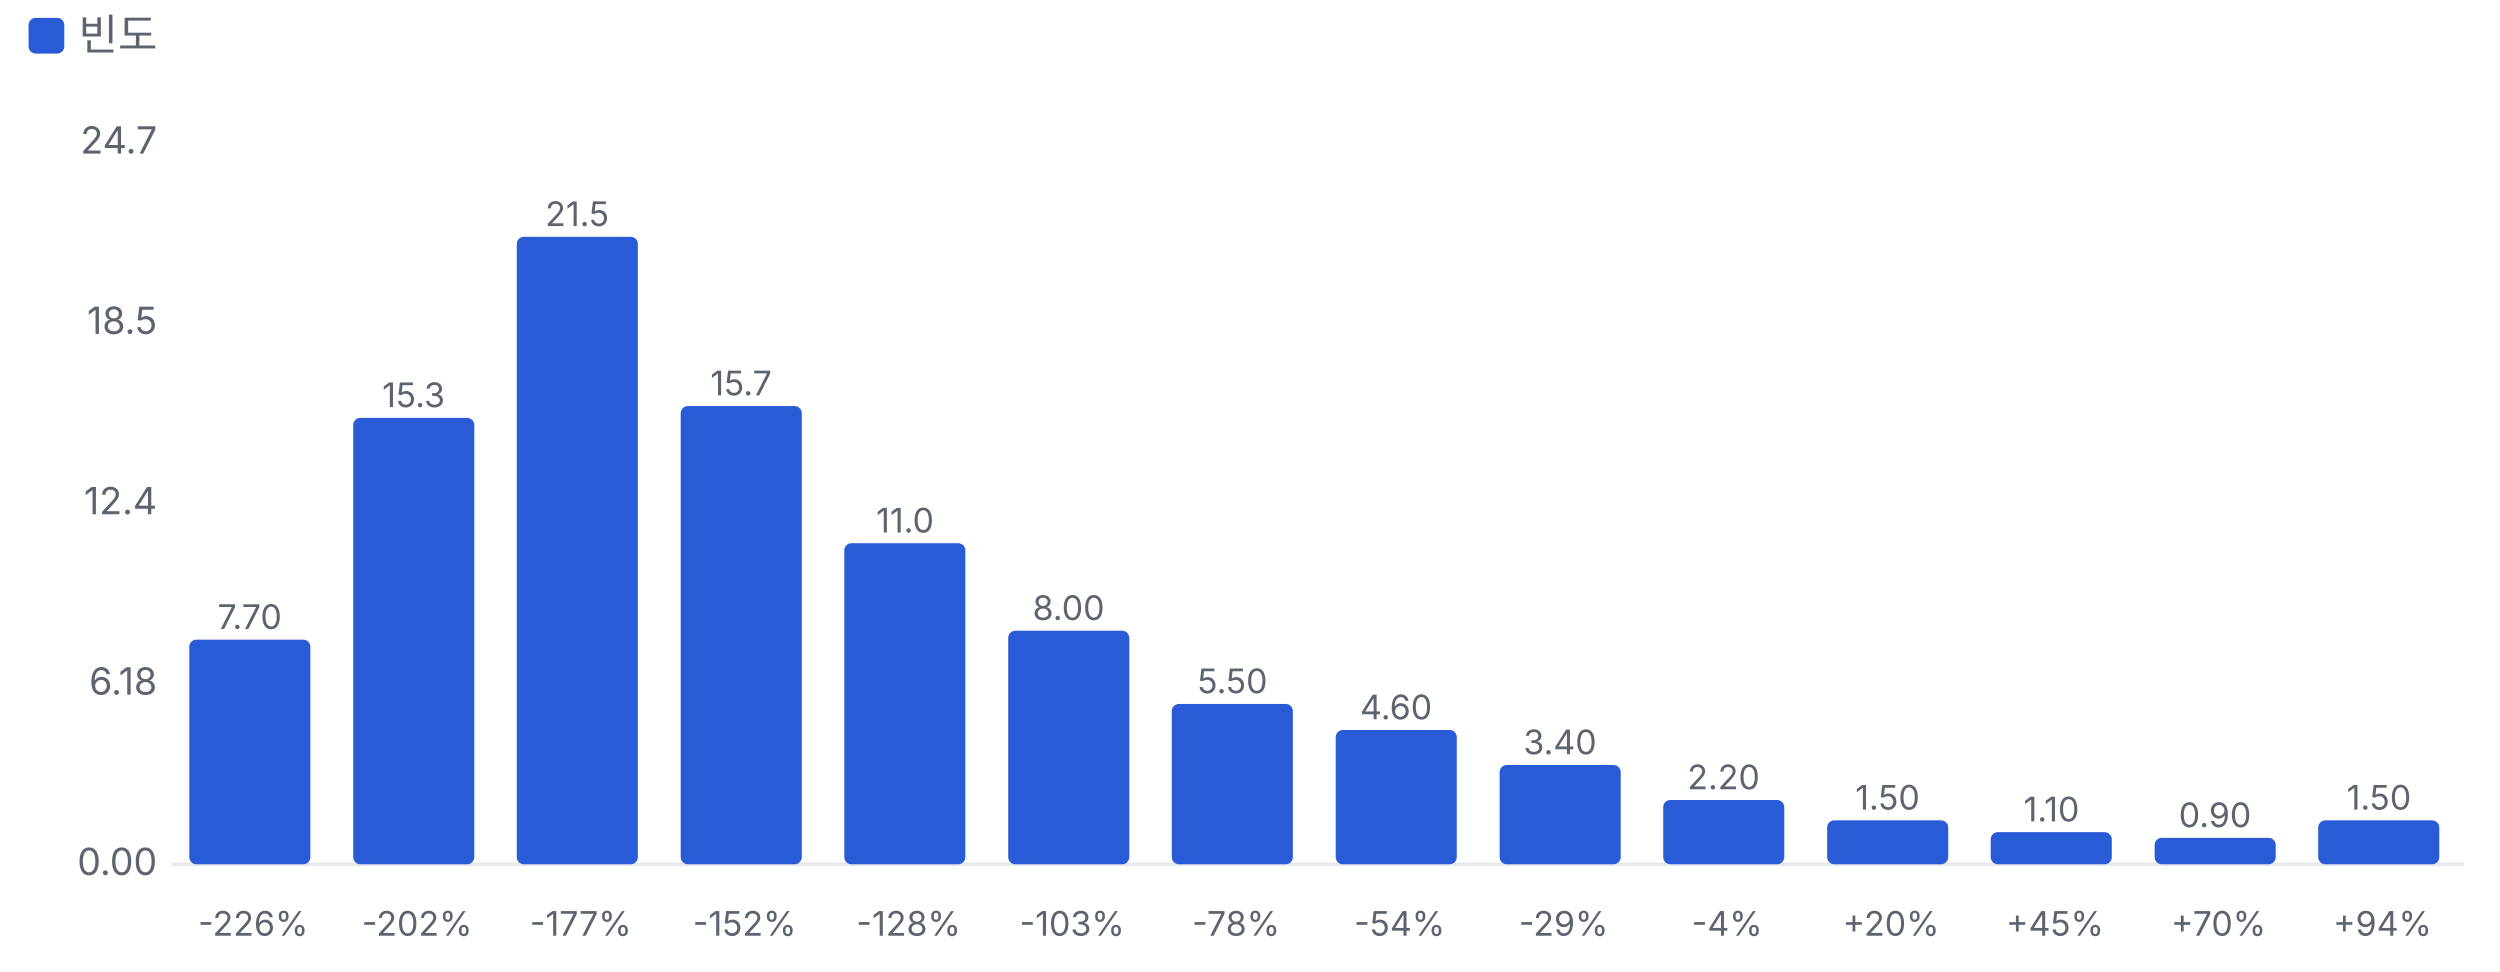
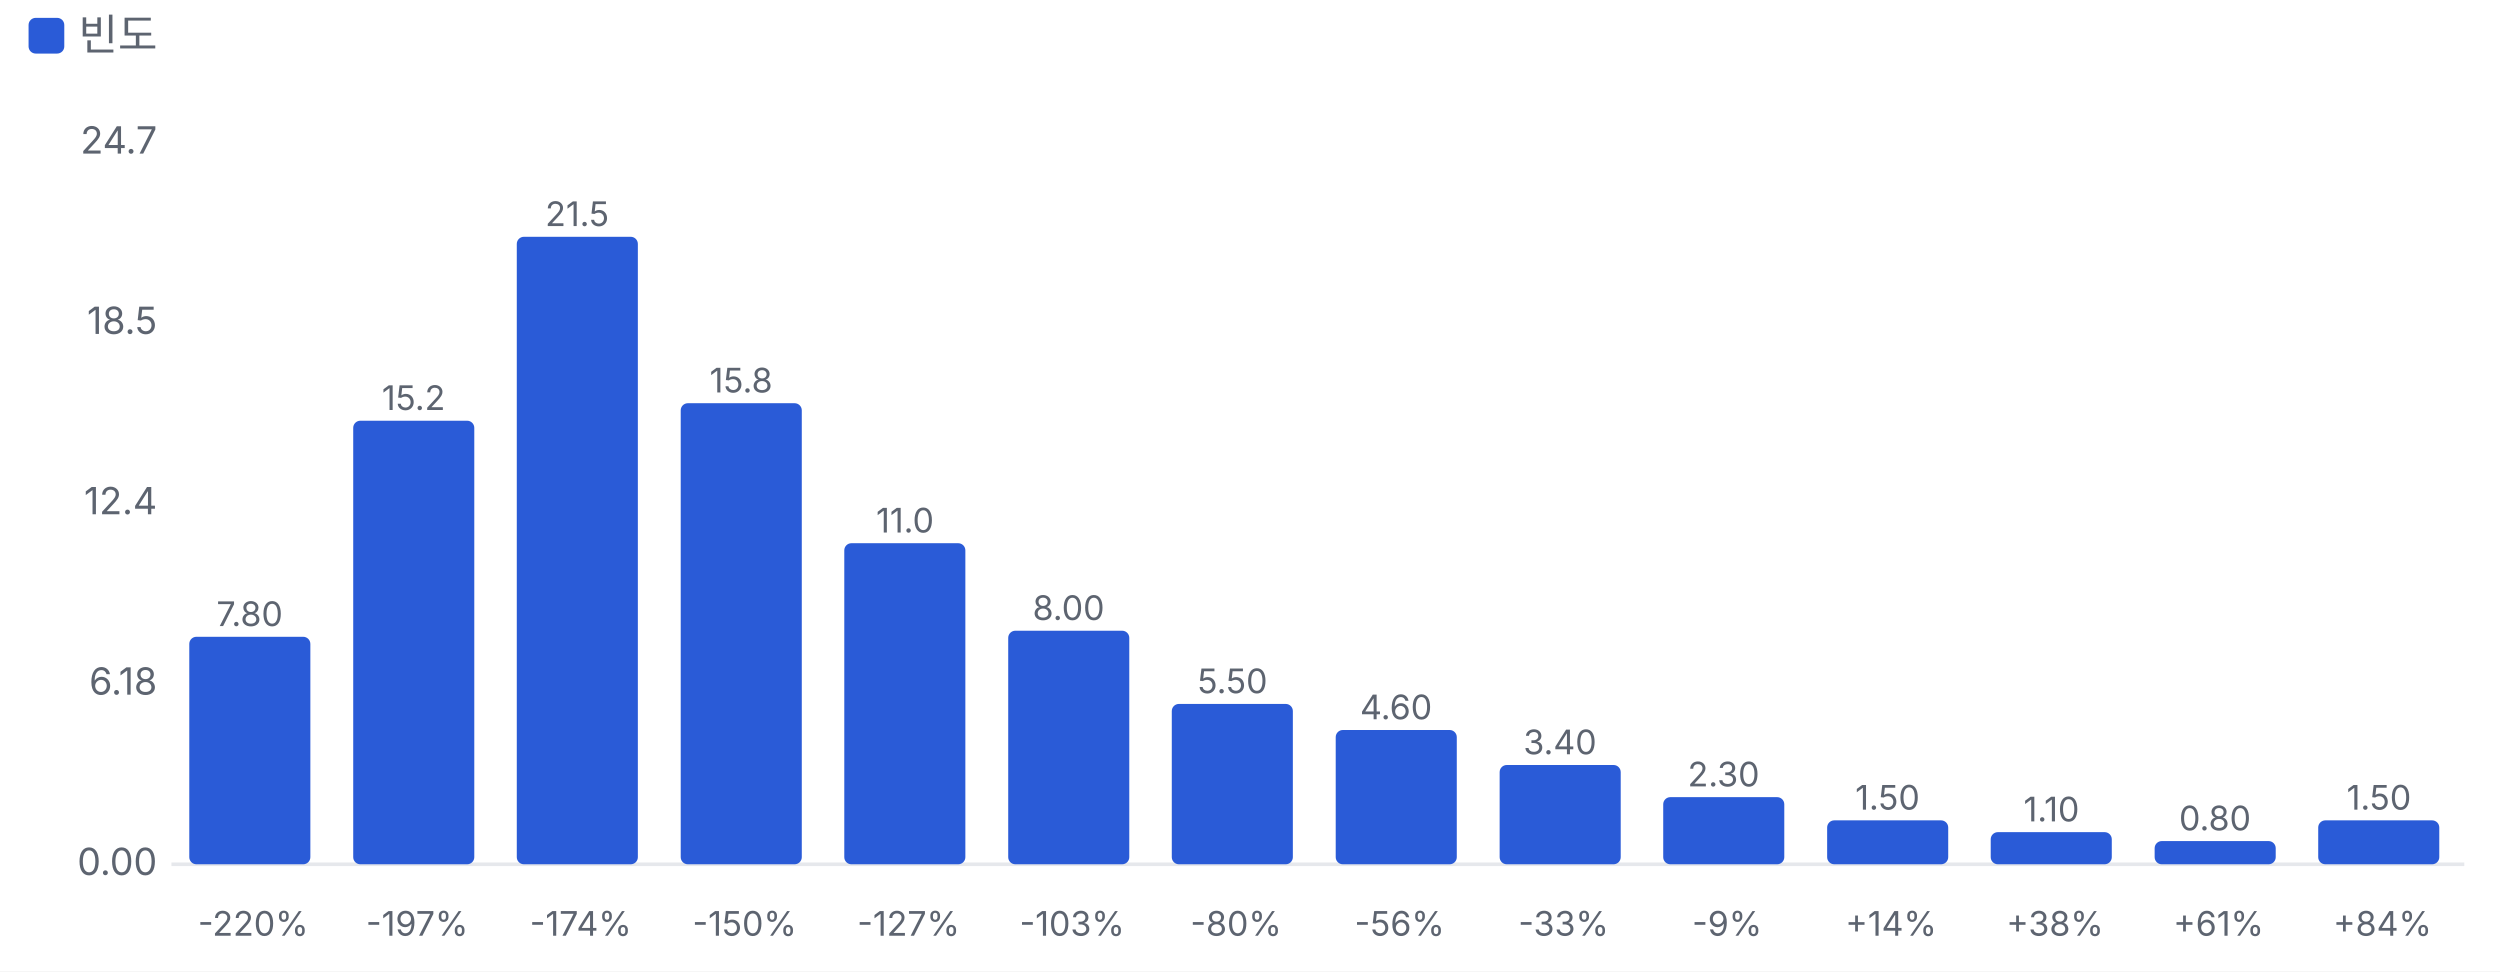
<svg xmlns="http://www.w3.org/2000/svg" viewBox="0 0 700 272" width="700" height="272">
  <style>text{fill:#5d6470;font-size:10.5px;font-family:-apple-system,'Apple SD Gothic Neo','Malgun Gothic',sans-serif}</style>
  <rect width="100%" height="100%" fill="#ffffff" />
  <rect x="8" y="5" width="10" height="10" rx="2" fill="#2a5bd7" />
  <text x="22" y="14" style="font-size:12px">빈도</text>
  <g transform="translate(0,22)">
    <line x1="48" x2="690" y1="220.0" y2="220.0" stroke="#e6e8ec" />
    <text x="44" y="223.0" text-anchor="end">0.00</text>
    <text x="44" y="172.5" text-anchor="end">6.18</text>
    <text x="44" y="122.0" text-anchor="end">12.4</text>
    <text x="44" y="71.5" text-anchor="end">18.5</text>
    <text x="44" y="21.0" text-anchor="end">24.7</text>
-     <rect x="53.0" y="157.1" width="33.9" height="62.9" rx="2" fill="#2a5bd7" />
-     <text x="69.9" y="154.1" text-anchor="middle" style="font-size:9.5px">7.70</text>
-     <text x="70.9" y="240" text-anchor="middle" style="font-size:9.5px">-226%</text>
-     <rect x="98.9" y="95.0" width="33.9" height="125.0" rx="2" fill="#2a5bd7" />
-     <text x="115.8" y="92.0" text-anchor="middle" style="font-size:9.5px">15.3</text>
-     <text x="116.8" y="240" text-anchor="middle" style="font-size:9.5px">-202%</text>
+     <rect x="53.0" y="156.3" width="33.9" height="63.7" rx="2" fill="#2a5bd7" />
+     <text x="69.9" y="153.3" text-anchor="middle" style="font-size:9.5px">7.80</text>
+     <text x="70.9" y="240" text-anchor="middle" style="font-size:9.5px">-220%</text>
+     <rect x="98.9" y="95.8" width="33.9" height="124.2" rx="2" fill="#2a5bd7" />
+     <text x="115.8" y="92.8" text-anchor="middle" style="font-size:9.5px">15.2</text>
+     <text x="116.8" y="240" text-anchor="middle" style="font-size:9.5px">-197%</text>
    <rect x="144.7" y="44.3" width="33.9" height="175.7" rx="2" fill="#2a5bd7" />
    <text x="161.6" y="41.3" text-anchor="middle" style="font-size:9.5px">21.5</text>
-     <text x="162.6" y="240" text-anchor="middle" style="font-size:9.5px">-177%</text>
-     <rect x="190.6" y="91.7" width="33.9" height="128.3" rx="2" fill="#2a5bd7" />
-     <text x="207.5" y="88.7" text-anchor="middle" style="font-size:9.5px">15.7</text>
-     <text x="208.5" y="240" text-anchor="middle" style="font-size:9.5px">-152%</text>
+     <text x="162.6" y="240" text-anchor="middle" style="font-size:9.5px">-174%</text>
+     <rect x="190.6" y="90.9" width="33.9" height="129.1" rx="2" fill="#2a5bd7" />
+     <text x="207.5" y="87.9" text-anchor="middle" style="font-size:9.5px">15.8</text>
+     <text x="208.5" y="240" text-anchor="middle" style="font-size:9.5px">-150%</text>
    <rect x="236.4" y="130.1" width="33.9" height="89.9" rx="2" fill="#2a5bd7" />
    <text x="253.4" y="127.1" text-anchor="middle" style="font-size:9.5px">11.0</text>
-     <text x="254.4" y="240" text-anchor="middle" style="font-size:9.5px">-128%</text>
+     <text x="254.4" y="240" text-anchor="middle" style="font-size:9.5px">-127%</text>
    <rect x="282.3" y="154.6" width="33.9" height="65.4" rx="2" fill="#2a5bd7" />
    <text x="299.2" y="151.6" text-anchor="middle" style="font-size:9.5px">8.00</text>
    <text x="300.2" y="240" text-anchor="middle" style="font-size:9.5px">-103%</text>
    <rect x="328.1" y="175.1" width="33.9" height="44.9" rx="2" fill="#2a5bd7" />
    <text x="345.1" y="172.1" text-anchor="middle" style="font-size:9.5px">5.50</text>
-     <text x="346.1" y="240" text-anchor="middle" style="font-size:9.5px">-78%</text>
+     <text x="346.1" y="240" text-anchor="middle" style="font-size:9.5px">-80%</text>
    <rect x="374.0" y="182.4" width="33.9" height="37.6" rx="2" fill="#2a5bd7" />
    <text x="390.9" y="179.4" text-anchor="middle" style="font-size:9.5px">4.60</text>
-     <text x="391.9" y="240" text-anchor="middle" style="font-size:9.5px">-54%</text>
+     <text x="391.9" y="240" text-anchor="middle" style="font-size:9.5px">-56%</text>
    <rect x="419.9" y="192.2" width="33.9" height="27.8" rx="2" fill="#2a5bd7" />
    <text x="436.8" y="189.2" text-anchor="middle" style="font-size:9.5px">3.40</text>
-     <text x="437.8" y="240" text-anchor="middle" style="font-size:9.5px">-29%</text>
-     <rect x="465.7" y="202.0" width="33.9" height="18.0" rx="2" fill="#2a5bd7" />
-     <text x="482.6" y="199.0" text-anchor="middle" style="font-size:9.5px">2.20</text>
-     <text x="483.6" y="240" text-anchor="middle" style="font-size:9.5px">-4%</text>
+     <text x="437.8" y="240" text-anchor="middle" style="font-size:9.5px">-33%</text>
+     <rect x="465.7" y="201.2" width="33.9" height="18.8" rx="2" fill="#2a5bd7" />
+     <text x="482.6" y="198.2" text-anchor="middle" style="font-size:9.5px">2.30</text>
+     <text x="483.6" y="240" text-anchor="middle" style="font-size:9.5px">-9%</text>
    <rect x="511.6" y="207.7" width="33.9" height="12.3" rx="2" fill="#2a5bd7" />
    <text x="528.5" y="204.7" text-anchor="middle" style="font-size:9.5px">1.50</text>
-     <text x="529.5" y="240" text-anchor="middle" style="font-size:9.5px">+20%</text>
+     <text x="529.5" y="240" text-anchor="middle" style="font-size:9.5px">+14%</text>
    <rect x="557.4" y="211.0" width="33.9" height="9.0" rx="2" fill="#2a5bd7" />
    <text x="574.4" y="208.0" text-anchor="middle" style="font-size:9.5px">1.10</text>
-     <text x="575.4" y="240" text-anchor="middle" style="font-size:9.5px">+45%</text>
-     <rect x="603.3" y="212.6" width="33.9" height="7.4" rx="2" fill="#2a5bd7" />
-     <text x="620.2" y="209.6" text-anchor="middle" style="font-size:9.5px">0.90</text>
-     <text x="621.2" y="240" text-anchor="middle" style="font-size:9.5px">+70%</text>
+     <text x="575.4" y="240" text-anchor="middle" style="font-size:9.5px">+38%</text>
+     <rect x="603.3" y="213.5" width="33.9" height="6.5" rx="2" fill="#2a5bd7" />
+     <text x="620.2" y="210.5" text-anchor="middle" style="font-size:9.5px">0.80</text>
+     <text x="621.2" y="240" text-anchor="middle" style="font-size:9.5px">+61%</text>
    <rect x="649.1" y="207.7" width="33.9" height="12.3" rx="2" fill="#2a5bd7" />
    <text x="666.1" y="204.7" text-anchor="middle" style="font-size:9.5px">1.50</text>
-     <text x="667.1" y="240" text-anchor="middle" style="font-size:9.5px">+94%</text>
+     <text x="667.1" y="240" text-anchor="middle" style="font-size:9.5px">+84%</text>
  </g>
</svg>
